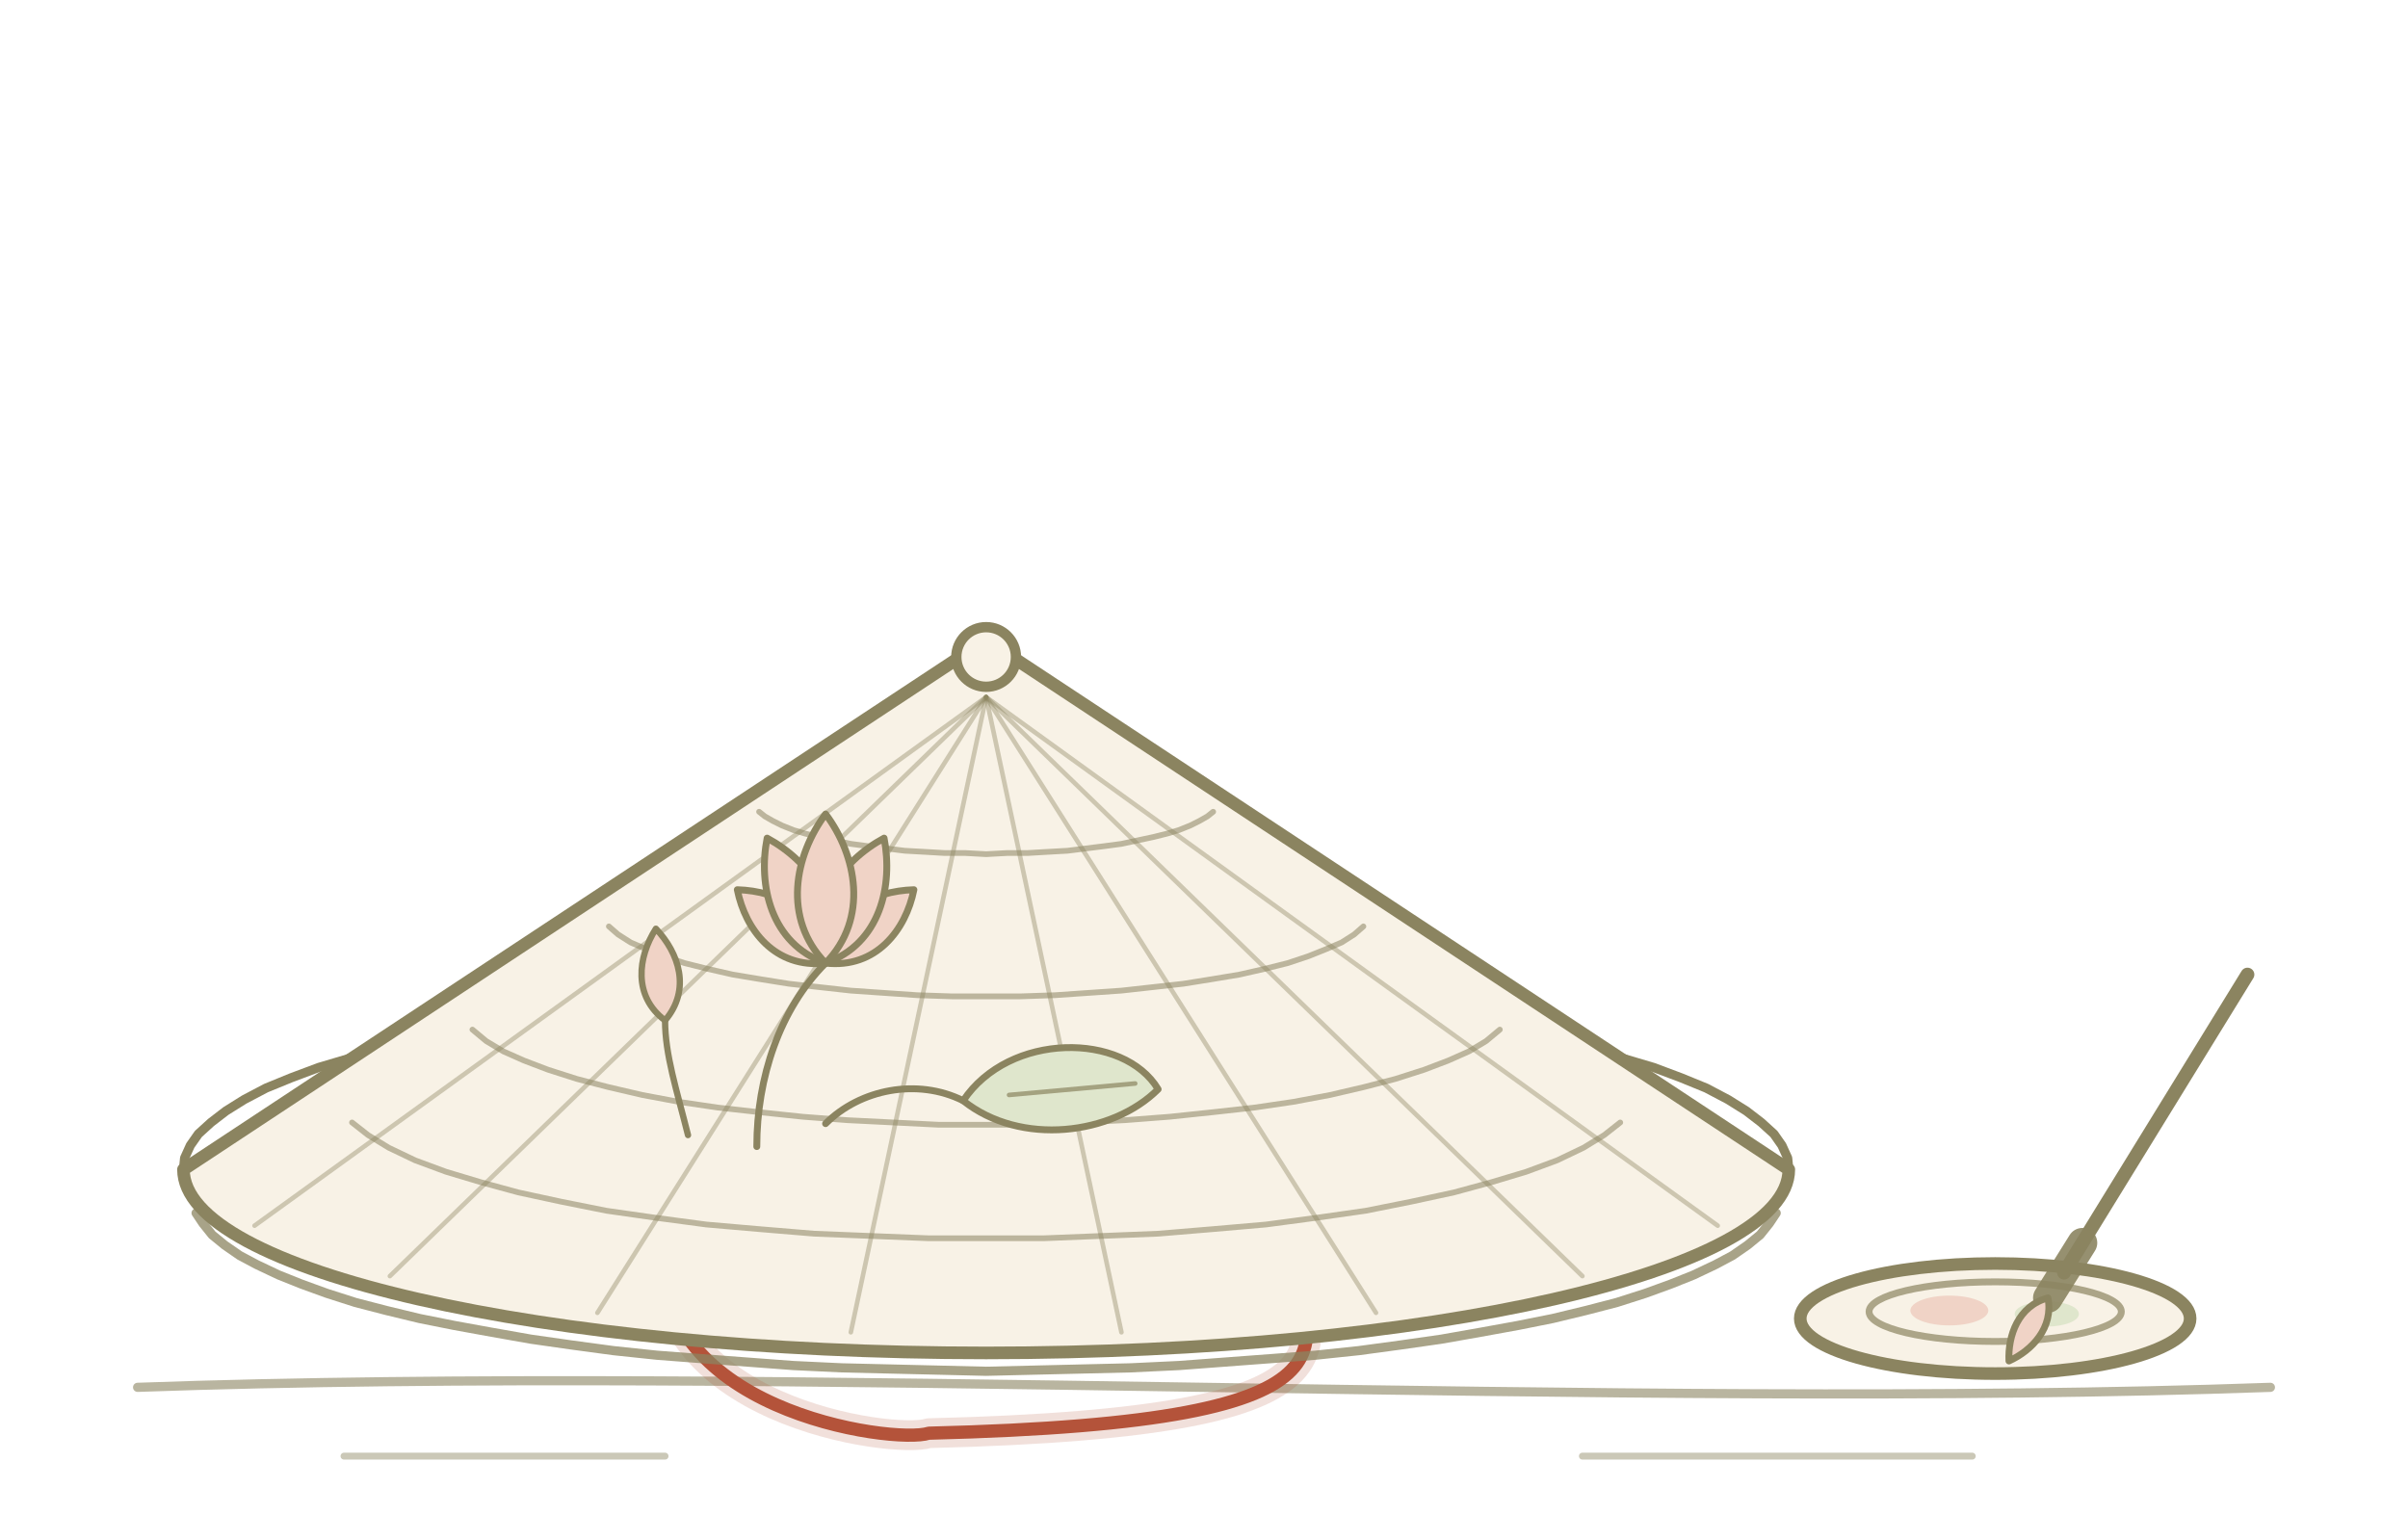
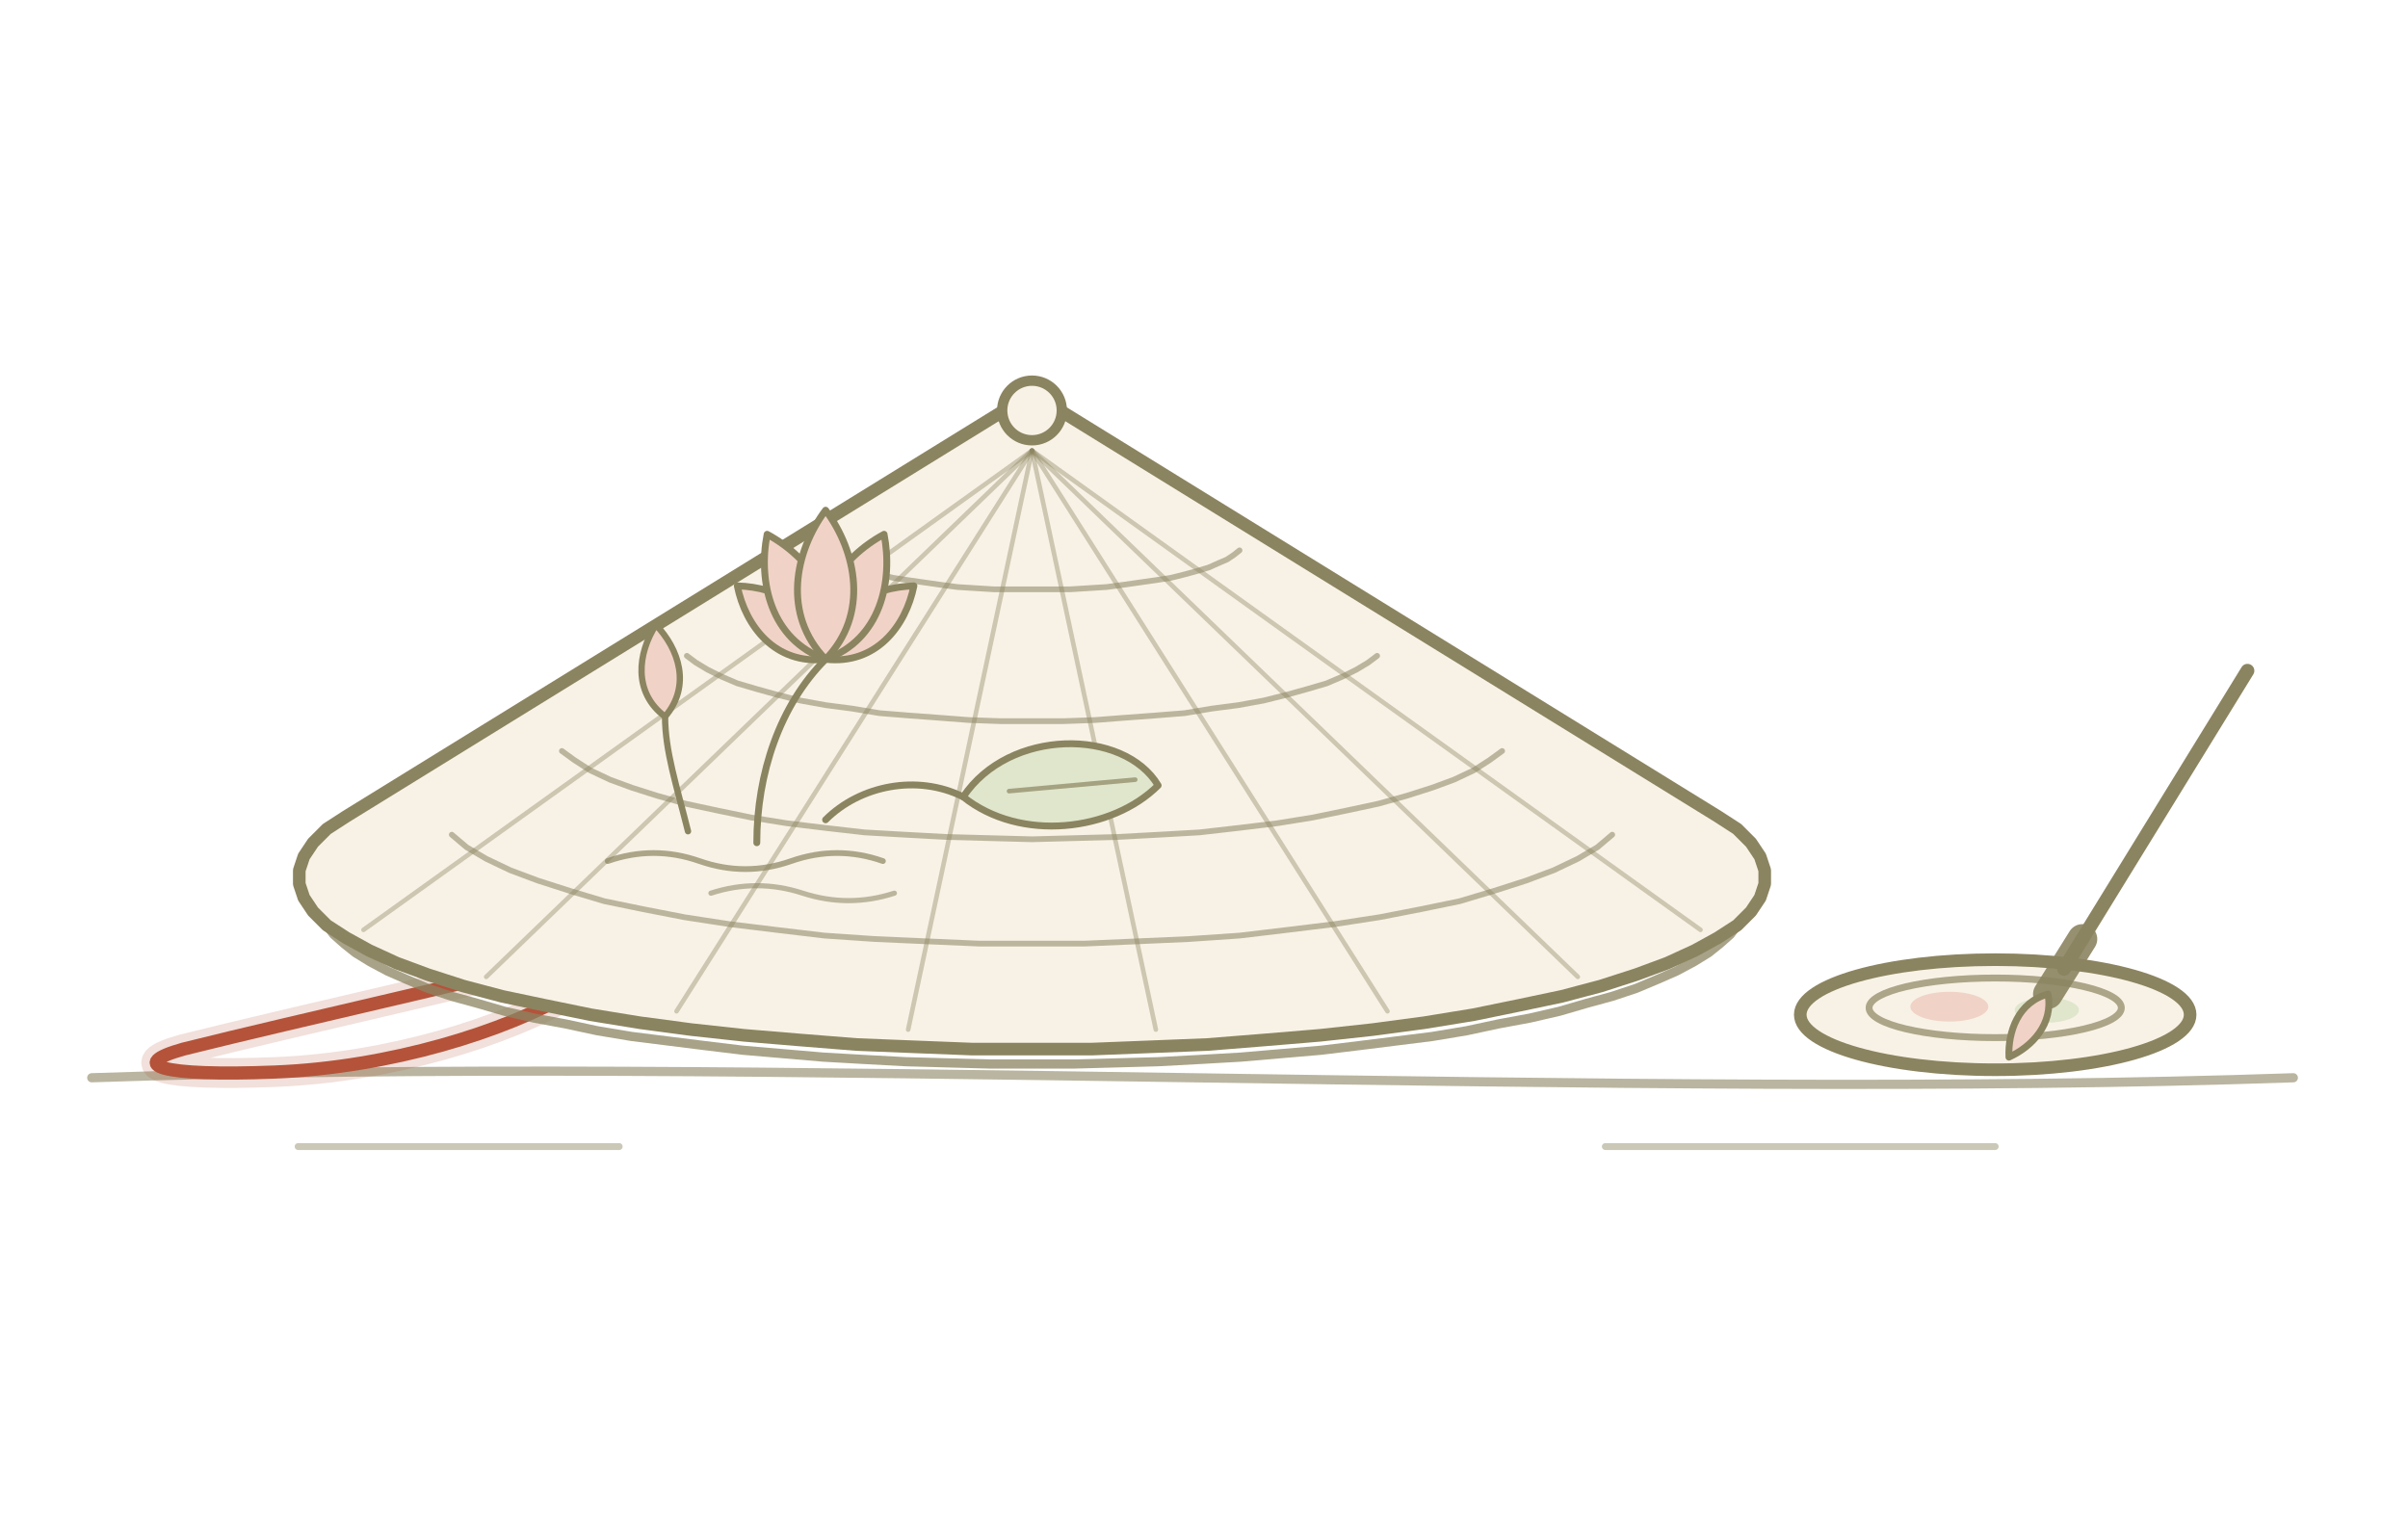
- <svg xmlns="http://www.w3.org/2000/svg" viewBox="0 0 210 132" fill="none" stroke="#8b8460" stroke-width="1.1" stroke-linecap="round" stroke-linejoin="round">
-   <path d="M12 121 C 67.8 119, 142.2 123, 198 121" stroke-width="0.8" opacity=".6" />
-   <path d="M30 127 L 58 127 M138 127 L 172 127" stroke-width="0.6" opacity=".45" />
-   <path d="M58 108 C 56 123, 78 126, 81 125 C 122 124, 114 117, 112 108" stroke="#b4533a" stroke-width="1.15" />
-   <path d="M58 108 C 56 123, 78 126, 81 125 C 122 124, 114 117, 112 108" stroke="#b4533a" stroke-width="2.6" opacity=".18" />
-   <path d="M16 102 L16.1 101 L16.6 99.9 L17.3 98.9 L18.4 97.9 L19.7 96.9 L21.3 95.9 L23.2 94.9 L25.4 94 L27.8 93.1 L30.5 92.3 L33.4 91.5 L36.5 90.7 L39.8 90 L43.4 89.3 L47.1 88.7 L51 88.1 L55 87.7 L59.2 87.2 L63.5 86.8 L67.9 86.5 L72.3 86.3 L76.9 86.1 L81.4 86 L86 86 L90.6 86 L95.1 86.1 L99.7 86.3 L104.1 86.5 L108.5 86.8 L112.8 87.2 L117 87.7 L121 88.1 L124.9 88.7 L128.6 89.3 L132.2 90 L135.5 90.7 L138.6 91.5 L141.5 92.3 L144.2 93.1 L146.6 94 L148.8 94.9 L150.7 95.9 L152.3 96.9 L153.6 97.9 L154.7 98.9 L155.4 99.9 L155.9 101 L156 102" stroke-width="0.8" />
-   <path d="M86 55.8 L 16 102 A 70 16 0 0 0 156 102 Z" fill="#f8f2e6" />
-   <path d="M105.8 70.8 L105.3 71.2 L104.6 71.6 L103.8 72 L102.8 72.4 L101.8 72.7 L100.6 73 L99.2 73.3 L97.8 73.6 L96.3 73.8 L94.7 74 L93.1 74.2 L91.3 74.3 L89.6 74.4 L87.8 74.4 L86 74.5 L84.2 74.4 L82.4 74.4 L80.7 74.3 L78.9 74.2 L77.3 74 L75.7 73.8 L74.2 73.6 L72.8 73.3 L71.4 73 L70.2 72.7 L69.2 72.4 L68.2 72 L67.4 71.6 L66.7 71.2 L66.2 70.8" stroke-width="0.5" opacity=".55" />
-   <path d="M118.9 80.8 L118.1 81.5 L117 82.2 L115.6 82.8 L114.1 83.4 L112.3 84 L110.3 84.5 L108.1 85 L105.7 85.4 L103.2 85.8 L100.5 86.1 L97.8 86.4 L94.9 86.6 L92 86.8 L89 86.9 L86 86.9 L83 86.9 L80 86.8 L77.1 86.6 L74.2 86.4 L71.5 86.1 L68.8 85.8 L66.3 85.4 L63.9 85 L61.7 84.5 L59.7 84 L57.9 83.4 L56.4 82.8 L55 82.2 L53.9 81.5 L53.1 80.8" stroke-width="0.5" opacity=".55" />
-   <path d="M130.8 89.8 L129.6 90.8 L128.1 91.7 L126.3 92.5 L124.2 93.3 L121.7 94.1 L119 94.8 L116 95.5 L112.8 96.1 L109.4 96.6 L105.8 97 L102 97.4 L98.1 97.7 L94.1 97.9 L90.1 98.1 L86 98.1 L81.9 98.1 L77.9 97.9 L73.9 97.7 L70 97.4 L66.2 97 L62.6 96.6 L59.2 96.1 L56 95.5 L53 94.8 L50.3 94.1 L47.8 93.3 L45.7 92.5 L43.9 91.7 L42.4 90.8 L41.2 89.8" stroke-width="0.5" opacity=".55" />
-   <path d="M141.3 97.9 L139.9 99 L138.1 100.1 L135.8 101.2 L133.1 102.2 L130.1 103.1 L126.8 104 L123.1 104.8 L119.1 105.6 L114.9 106.2 L110.4 106.8 L105.8 107.2 L101 107.6 L96 107.8 L91 108 L86 108 L81 108 L76 107.8 L71 107.6 L66.2 107.2 L61.6 106.8 L57.1 106.2 L52.9 105.6 L48.9 104.8 L45.2 104 L41.9 103.1 L38.9 102.2 L36.2 101.2 L33.9 100.1 L32.1 99 L30.7 97.9" stroke-width="0.5" opacity=".55" />
-   <path d="M86 60.8 L 22.2 106.9" stroke-width="0.4" opacity=".4" />
-   <path d="M86 60.8 L 34 111.3" stroke-width="0.4" opacity=".4" />
-   <path d="M86 60.8 L 52.1 114.5" stroke-width="0.4" opacity=".4" />
-   <path d="M86 60.8 L 74.2 116.2" stroke-width="0.4" opacity=".4" />
-   <path d="M86 60.8 L 97.8 116.2" stroke-width="0.4" opacity=".4" />
-   <path d="M86 60.8 L 120 114.5" stroke-width="0.4" opacity=".4" />
-   <path d="M86 60.8 L 138 111.3" stroke-width="0.4" opacity=".4" />
-   <path d="M86 60.8 L 149.8 106.9" stroke-width="0.4" opacity=".4" />
-   <path d="M154.9 105.8 L154.3 106.7 L153.5 107.7 L152.4 108.6 L151.1 109.5 L149.6 110.3 L147.7 111.2 L145.7 112 L143.5 112.8 L141 113.6 L138.3 114.3 L135.4 115 L132.4 115.6 L129.1 116.2 L125.7 116.8 L122.2 117.3 L118.5 117.8 L114.7 118.2 L110.8 118.5 L106.8 118.8 L102.8 119.1 L98.6 119.3 L94.4 119.4 L90.2 119.5 L86 119.6 L81.8 119.5 L77.6 119.4 L73.4 119.3 L69.2 119.1 L65.2 118.8 L61.2 118.5 L57.3 118.2 L53.5 117.8 L49.8 117.3 L46.3 116.8 L42.9 116.2 L39.6 115.6 L36.6 115 L33.7 114.3 L31 113.6 L28.5 112.8 L26.3 112 L24.3 111.2 L22.4 110.3 L20.9 109.5 L19.6 108.6 L18.5 107.7 L17.7 106.7 L17.1 105.8" stroke-width="0.8" opacity=".75" />
-   <circle cx="86" cy="57.3" r="2.6" fill="#f8f2e6" stroke-width="0.9" />
+ <svg xmlns="http://www.w3.org/2000/svg" viewBox="0 26.5 210 132" fill="none" stroke="#8b8460" stroke-width="1.1" stroke-linecap="round" stroke-linejoin="round">
+   <path d="M8 120.5 C 65.6 118.5, 142.4 122.5, 200 120.5" stroke-width="0.8" opacity=".6" />
+   <path d="M26 126.5 L 54 126.5 M140 126.5 L 174 126.5" stroke-width="0.6" opacity=".45" />
+   <path d="M62 107 C 44 111.5, 26 115.5, 16 118 C 11 119.4, 14 120.4, 24 120 C 34 119.6, 44 116.5, 50 113" stroke="#b4533a" stroke-width="1.15" />
+   <path d="M62 107 C 44 111.5, 26 115.5, 16 118 C 11 119.4, 14 120.4, 24 120 C 34 119.6, 44 116.5, 50 113" stroke="#b4533a" stroke-width="2.6" opacity=".18" />
+   <path d="M90 60.8 L 149.8 97.7 L 151.5 98.8 L 152.7 100 L 153.5 101.2 L 153.9 102.4 L 153.9 103.6 L 153.5 104.8 L 152.7 106 L 151.5 107.2 L 149.8 108.3 L 147.8 109.4 L 145.4 110.5 L 142.7 111.5 L 139.6 112.5 L 136.2 113.4 L 132.4 114.2 L 128.5 115 L 124.2 115.7 L 119.7 116.3 L 115.1 116.8 L 110.3 117.2 L 105.3 117.6 L 100.3 117.8 L 95.2 118 L 90 118 L 84.8 118 L 79.7 117.8 L 74.7 117.6 L 69.7 117.2 L 64.9 116.8 L 60.3 116.3 L 55.8 115.7 L 51.5 115 L 47.6 114.2 L 43.8 113.4 L 40.4 112.5 L 37.3 111.5 L 34.6 110.5 L 32.2 109.4 L 30.2 108.3 L 28.5 107.2 L 27.3 106 L 26.5 104.8 L 26.1 103.6 L 26.1 102.4 L 26.5 101.2 L 27.3 100 L 28.5 98.8 L 30.2 97.7 Z" fill="#f8f2e6" />
+   <path d="M108.1 74.5 L107.6 74.9 L107 75.3 L106.3 75.6 L105.4 76 L104.4 76.3 L103.3 76.6 L102.1 76.9 L100.8 77.1 L99.4 77.3 L98 77.5 L96.5 77.7 L94.9 77.8 L93.3 77.9 L91.6 77.9 L90 77.9 L88.4 77.9 L86.7 77.9 L85.1 77.8 L83.5 77.7 L82 77.5 L80.6 77.3 L79.2 77.1 L77.9 76.9 L76.7 76.6 L75.6 76.3 L74.6 76 L73.7 75.6 L73 75.3 L72.4 74.9 L71.9 74.5" stroke-width="0.5" opacity=".55" />
+   <path d="M120.1 83.7 L119.3 84.3 L118.3 84.9 L117.1 85.5 L115.7 86.1 L114 86.6 L112.2 87.1 L110.2 87.6 L108 88 L105.7 88.3 L103.3 88.7 L100.8 88.9 L98.1 89.1 L95.5 89.3 L92.7 89.4 L90 89.4 L87.3 89.4 L84.5 89.3 L81.9 89.1 L79.2 88.9 L76.7 88.7 L74.3 88.3 L72 88 L69.8 87.6 L67.8 87.1 L66 86.6 L64.3 86.1 L62.9 85.5 L61.7 84.9 L60.7 84.3 L59.9 83.7" stroke-width="0.5" opacity=".55" />
+   <path d="M131 92 L129.9 92.8 L128.5 93.7 L126.8 94.5 L124.9 95.2 L122.7 95.9 L120.2 96.6 L117.4 97.2 L114.5 97.8 L111.4 98.3 L108.1 98.7 L104.6 99.1 L101.1 99.3 L97.4 99.5 L93.7 99.6 L90 99.7 L86.3 99.6 L82.6 99.5 L78.9 99.3 L75.4 99.1 L71.9 98.7 L68.6 98.3 L65.5 97.8 L62.6 97.2 L59.8 96.6 L57.3 95.9 L55.1 95.2 L53.2 94.5 L51.5 93.7 L50.1 92.8 L49 92" stroke-width="0.5" opacity=".55" />
+   <path d="M140.6 99.3 L139.3 100.4 L137.6 101.4 L135.5 102.4 L133.1 103.3 L130.3 104.2 L127.3 105.1 L123.9 105.8 L120.3 106.5 L116.4 107.1 L112.3 107.6 L108.1 108.1 L103.7 108.4 L99.2 108.6 L94.6 108.8 L90 108.8 L85.4 108.8 L80.8 108.6 L76.3 108.4 L71.9 108.1 L67.7 107.6 L63.6 107.1 L59.7 106.5 L56.1 105.8 L52.7 105.1 L49.7 104.2 L46.9 103.3 L44.5 102.4 L42.4 101.4 L40.7 100.4 L39.4 99.3" stroke-width="0.5" opacity=".55" />
+   <path d="M90 65.8 L 31.7 107.6" stroke-width="0.4" opacity=".4" />
+   <path d="M90 65.8 L 42.4 111.7" stroke-width="0.4" opacity=".4" />
+   <path d="M90 65.8 L 59 114.7" stroke-width="0.4" opacity=".4" />
+   <path d="M90 65.8 L 79.2 116.3" stroke-width="0.4" opacity=".4" />
+   <path d="M90 65.8 L 100.8 116.3" stroke-width="0.4" opacity=".4" />
+   <path d="M90 65.8 L 121 114.7" stroke-width="0.4" opacity=".4" />
+   <path d="M90 65.8 L 137.6 111.7" stroke-width="0.4" opacity=".4" />
+   <path d="M90 65.8 L 148.3 107.6" stroke-width="0.4" opacity=".4" />
+   <path d="M151.5 107.2 L150.9 108 L150 108.8 L149 109.6 L147.7 110.4 L146.2 111.2 L144.6 111.9 L142.7 112.7 L140.6 113.4 L138.4 114 L136 114.7 L133.4 115.3 L130.7 115.8 L127.9 116.4 L124.9 116.9 L121.7 117.3 L118.5 117.7 L115.2 118.1 L111.7 118.4 L108.2 118.7 L104.7 118.9 L101 119.1 L97.4 119.2 L93.7 119.3 L90 119.3 L86.3 119.3 L82.6 119.2 L79 119.1 L75.3 118.9 L71.8 118.7 L68.3 118.4 L64.8 118.1 L61.5 117.7 L58.3 117.3 L55.1 116.9 L52.1 116.4 L49.3 115.8 L46.6 115.3 L44 114.7 L41.6 114 L39.4 113.4 L37.3 112.7 L35.4 111.9 L33.8 111.2 L32.3 110.4 L31 109.6 L30 108.8 L29.1 108 L28.5 107.2" stroke-width="0.8" opacity=".75" />
+   <circle cx="90" cy="62.3" r="2.6" fill="#f8f2e6" stroke-width="0.9" />
  <path d="M66 100 C 66 94, 68 88, 72 84" stroke-width="0.6" />
  <path d="M72 98 C 75 95, 80 94, 84 96" stroke-width="0.6" />
  <path d="M84 96 C 88 90, 98 90, 101 95 C 97 99, 89 100, 84 96 Z" stroke-width="0.6" fill="#dfe6cc" />
  <path d="M88 95.5 L 99 94.5" stroke-width="0.4" opacity=".7" />
  <path d="M72 84 C 71.8 79.6, 67.9 77.7, 64.3 77.6 C 65 81.1, 67.6 84.5, 72 84 Z" stroke-width="0.6" fill="#f0d3c6" />
  <path d="M72 84 C 76.4 84.5, 79 81.1, 79.7 77.6 C 76.1 77.7, 72.2 79.6, 72 84 Z" stroke-width="0.6" fill="#f0d3c6" />
  <path d="M72 84 C 73.7 79.2, 70.6 75.1, 66.9 73.1 C 66.1 77.2, 67.2 82.3, 72 84 Z" stroke-width="0.6" fill="#f0d3c6" />
  <path d="M72 84 C 76.8 82.3, 77.9 77.2, 77.1 73.1 C 73.4 75.1, 70.3 79.2, 72 84 Z" stroke-width="0.6" fill="#f0d3c6" />
  <path d="M72 84 C 75.8 80.1, 74.7 74.6, 72 71 C 69.3 74.6, 68.2 80.1, 72 84 Z" stroke-width="0.6" fill="#f0d3c6" />
  <path d="M60 99 C 59 95, 58 92, 58 89" stroke-width="0.55" />
  <path d="M58 89 C 60.3 86.3, 59.2 83.1, 57.2 81 C 55.6 83.5, 55.2 86.9, 58 89 Z" stroke-width="0.55" fill="#f0d3c6" />
+   <path d="M53 101.6 Q 57 100.2 61 101.6 T 69 101.6 T 77 101.6" stroke-width="0.5" opacity=".7" />
+   <path d="M62 104.4 Q 66 103.1 70 104.4 T 78 104.4" stroke-width="0.45" opacity=".55" />
  <ellipse cx="174" cy="115" rx="17" ry="4.8" fill="#f8f2e6" />
  <ellipse cx="174" cy="114.4" rx="11" ry="2.6" stroke-width="0.6" opacity=".7" />
  <ellipse cx="170" cy="114.3" rx="3.4" ry="1.3" fill="#f0d3c6" stroke="none" />
  <ellipse cx="178.5" cy="114.6" rx="2.8" ry="1.1" fill="#dfe6cc" stroke="none" />
  <path d="M180 111 L 196 85" stroke-width="1.2" />
  <path d="M178.6 113.2 L 181.6 108.4" stroke-width="2.6" opacity=".9" />
  <path d="M178.6 113.2 C 176 113.9, 175.1 116.5, 175.2 118.7 C 177.2 117.8, 179.1 115.8, 178.6 113.2 Z" stroke-width="0.6" fill="#f0d3c6" />
</svg>
